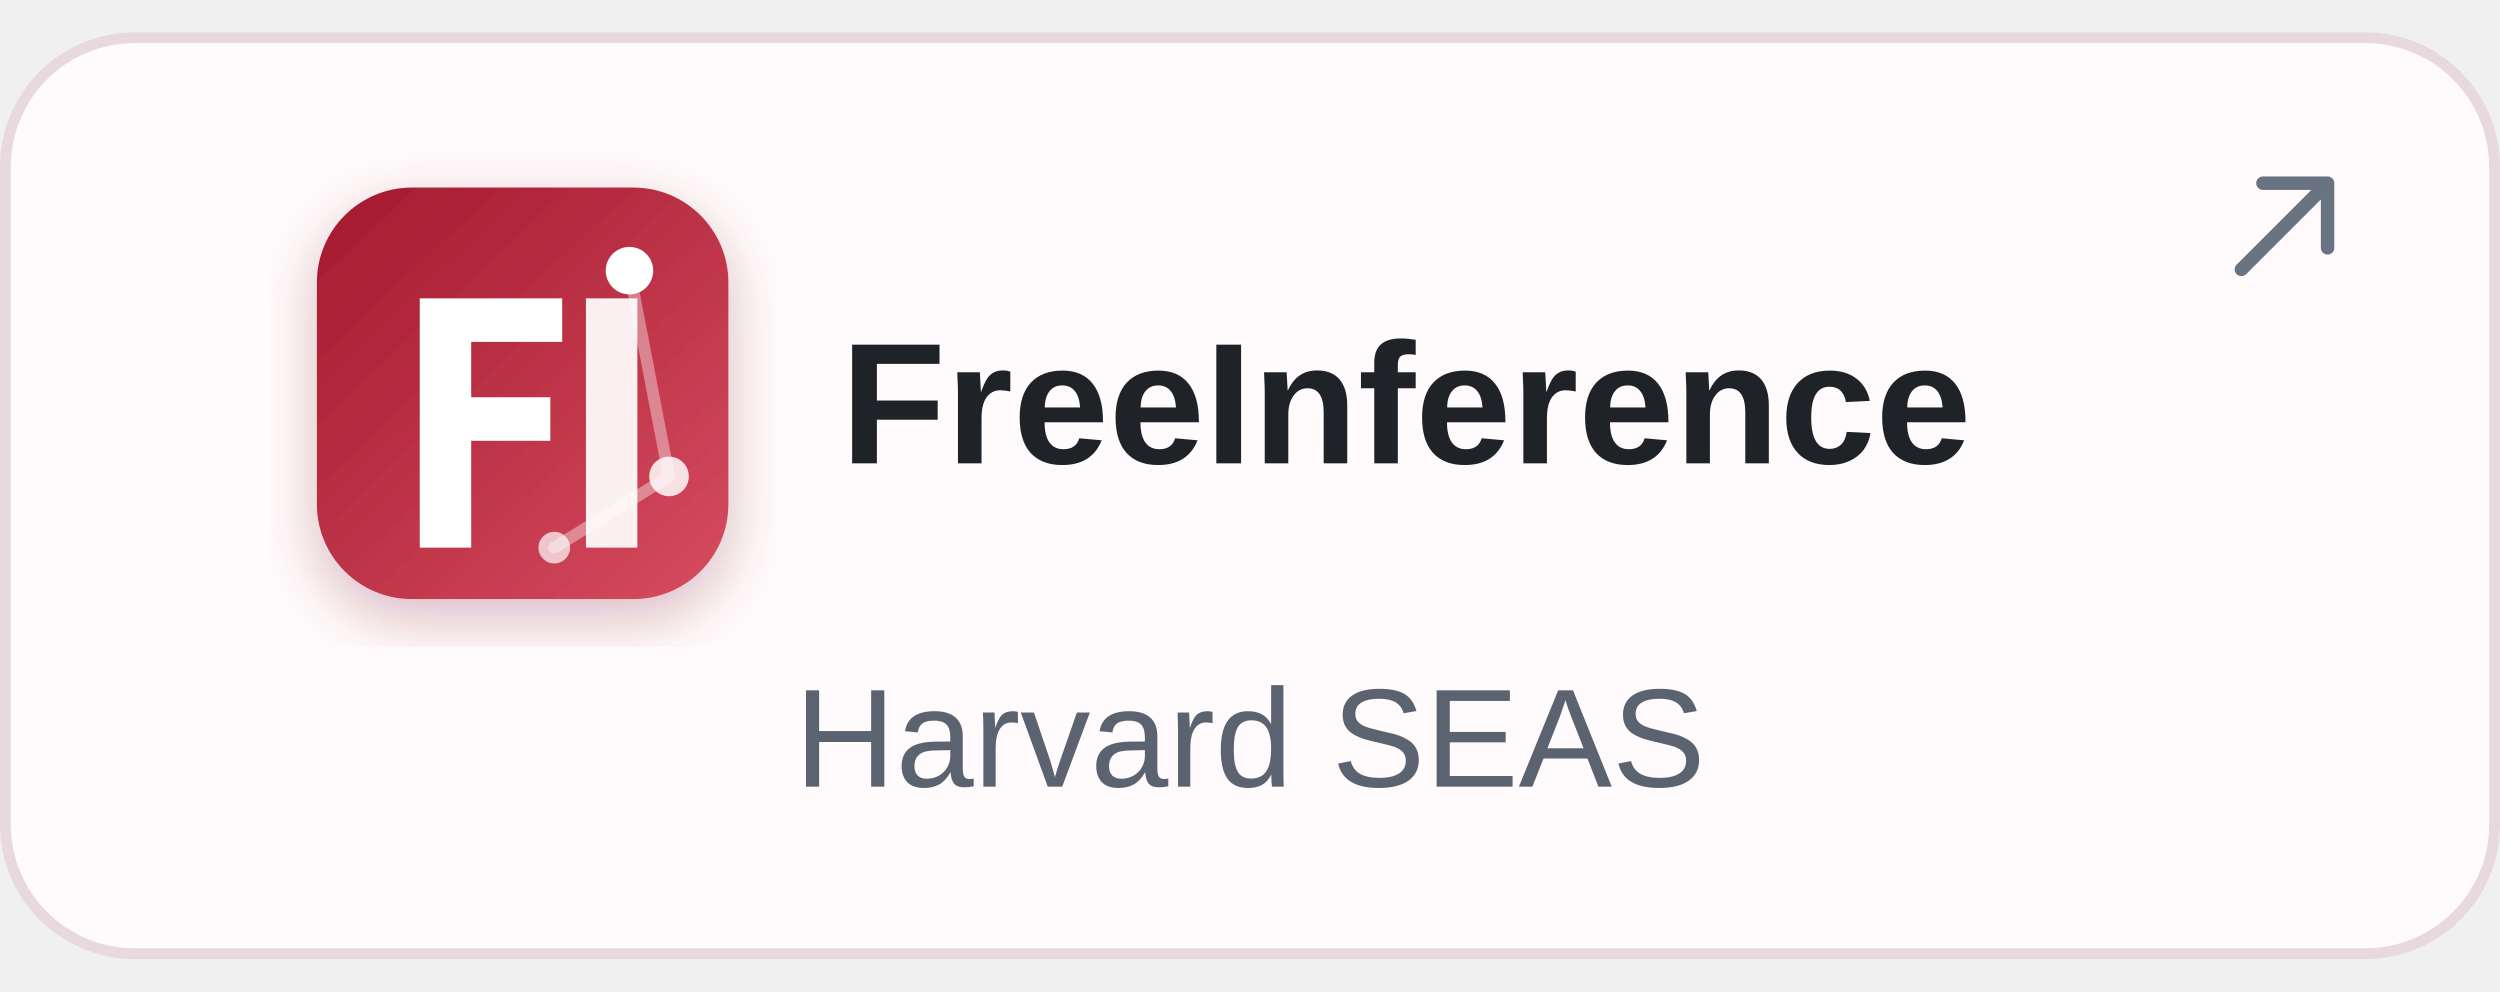
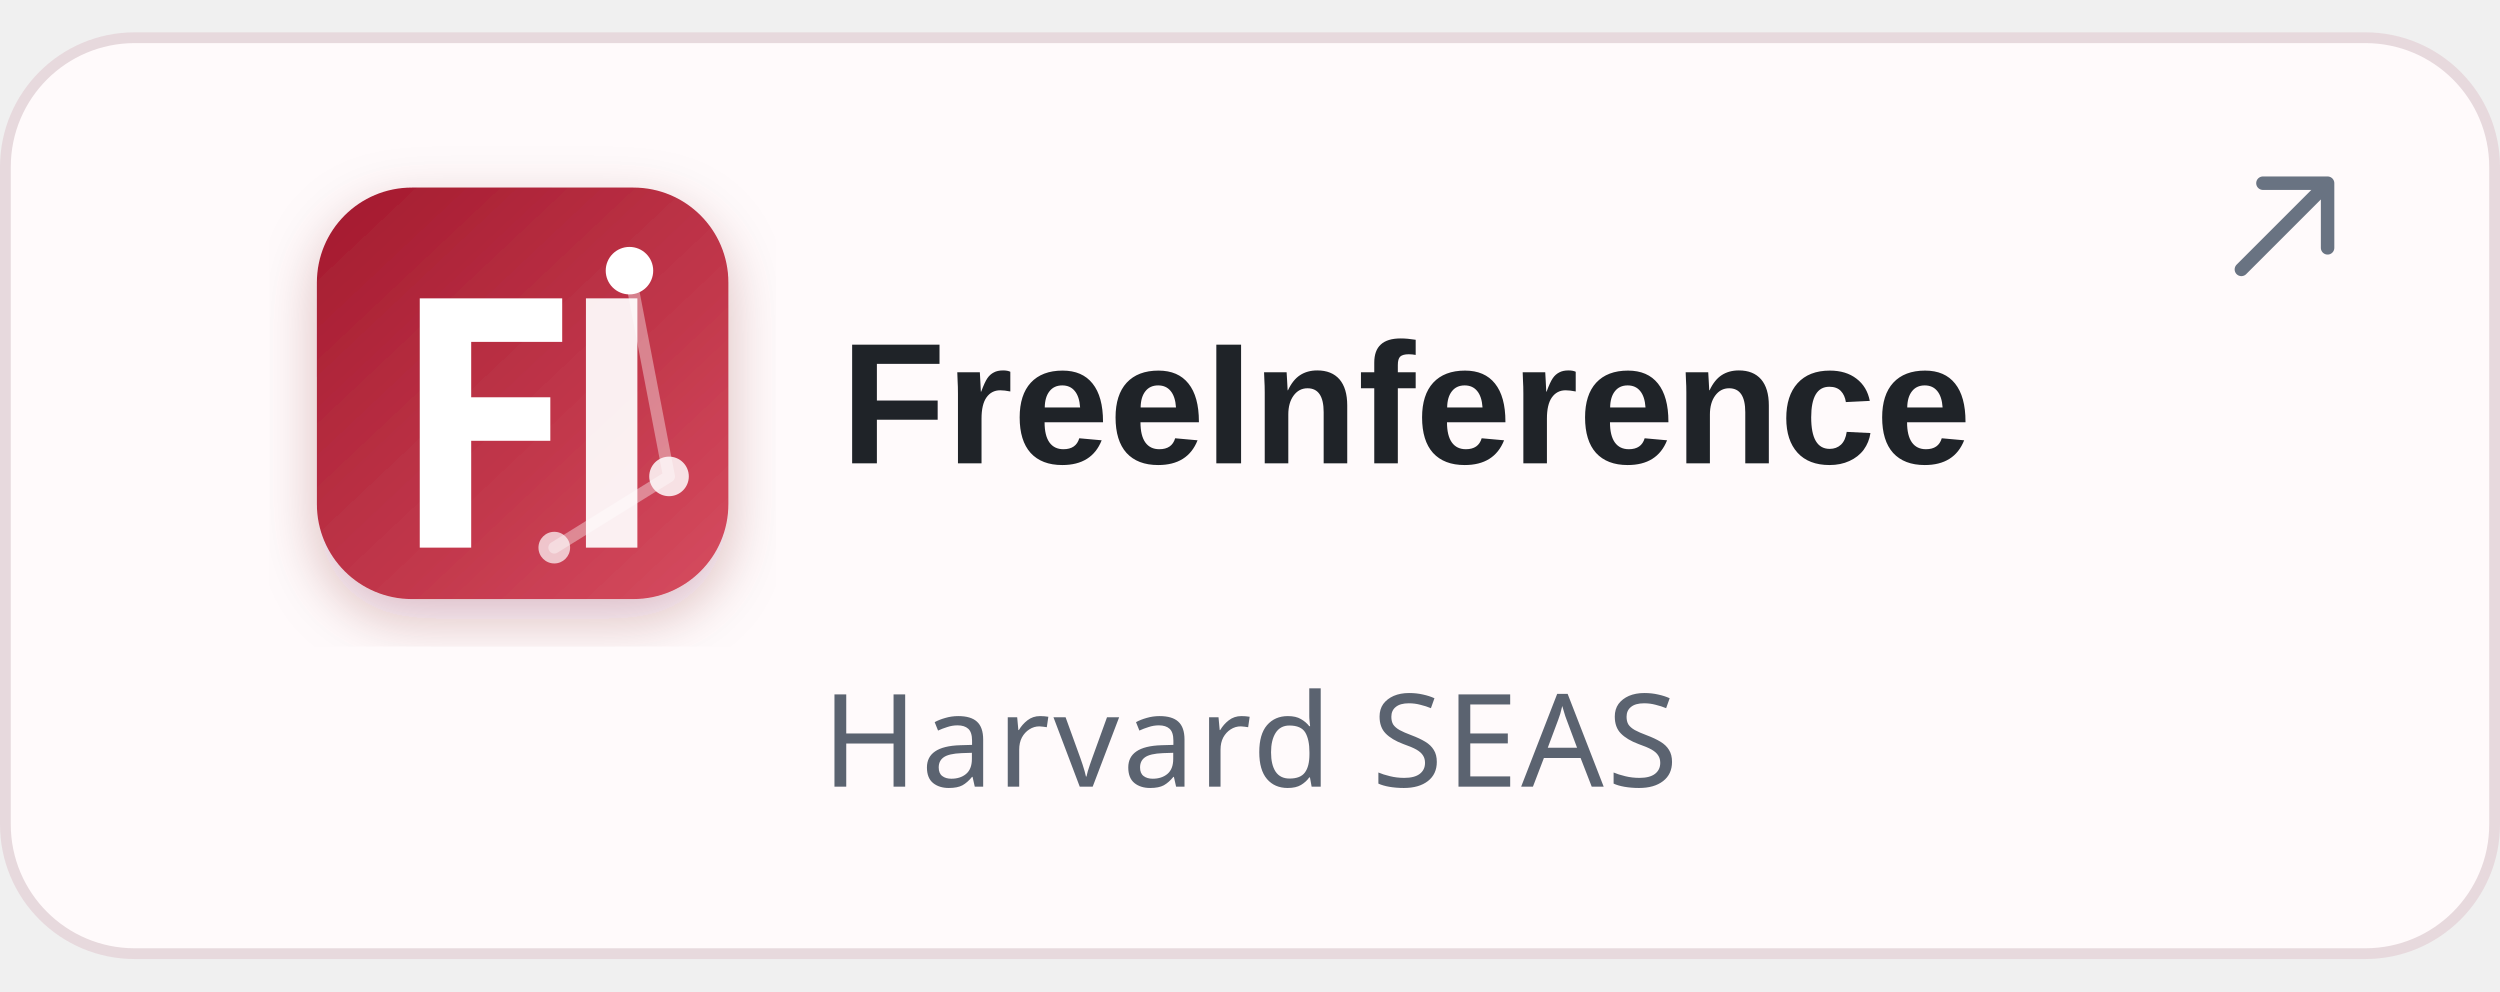
<svg xmlns="http://www.w3.org/2000/svg" width="232" height="92" viewBox="0 0 232 92">
  <rect x="0.5" y="3.5" width="231" height="85" rx="12" fill="#fffafb" stroke="#e7d9dd" />
  <svg x="25" y="13" width="47" height="47" viewBox="0 0 128 128" role="img" aria-labelledby="title desc">
    <defs>
      <linearGradient id="freeinference-bg" x1="18" y1="16" x2="112" y2="116" gradientUnits="userSpaceOnUse">
        <stop offset="0" stop-color="#a51c30" />
        <stop offset="1" stop-color="#d64b5f" />
      </linearGradient>
      <filter id="shadow" x="-20%" y="-20%" width="140%" height="140%">
        <feDropShadow dx="0" dy="5" stdDeviation="7" flood-color="#6f1220" flood-opacity="0.25" />
      </filter>
    </defs>
    <rect x="12" y="12" width="104" height="104" rx="24" fill="url(#freeinference-bg)" filter="url(#shadow)" />
    <path d="M38 40h36v11H51v14h20v11H51v27H38V40Z" fill="#ffffff" />
    <path d="M80 40h13v63H80V40Z" fill="#ffffff" opacity="0.92" />
    <circle cx="91" cy="33" r="6" fill="#ffffff" />
    <circle cx="101" cy="85" r="5" fill="#ffffff" opacity="0.84" />
    <circle cx="72" cy="103" r="4" fill="#ffffff" opacity="0.7" />
    <path d="M91 33l10 52-29 18" fill="none" stroke="#ffffff" stroke-width="3" stroke-linecap="round" stroke-linejoin="round" opacity="0.38" />
  </svg>
  <text x="78" y="43" fill="#1f2328" font-family="Arial, sans-serif" font-size="16" font-weight="700">FreeInference</text>
-   <text x="116" y="73" text-anchor="middle" fill="#5b6370" font-family="Arial, sans-serif" font-size="13">Harvard SEAS</text>
+   <text x="116" y="73" text-anchor="middle" fill="#5b6370" font-family="system-ui, sans-serif" font-size="12" font-weight="500" letter-spacing="0.3">Harvard SEAS</text>
  <path d="M208 25l8-8m-6 0h6v6" fill="none" stroke="#697382" stroke-width="1.25" stroke-linecap="round" stroke-linejoin="round" />
</svg>
